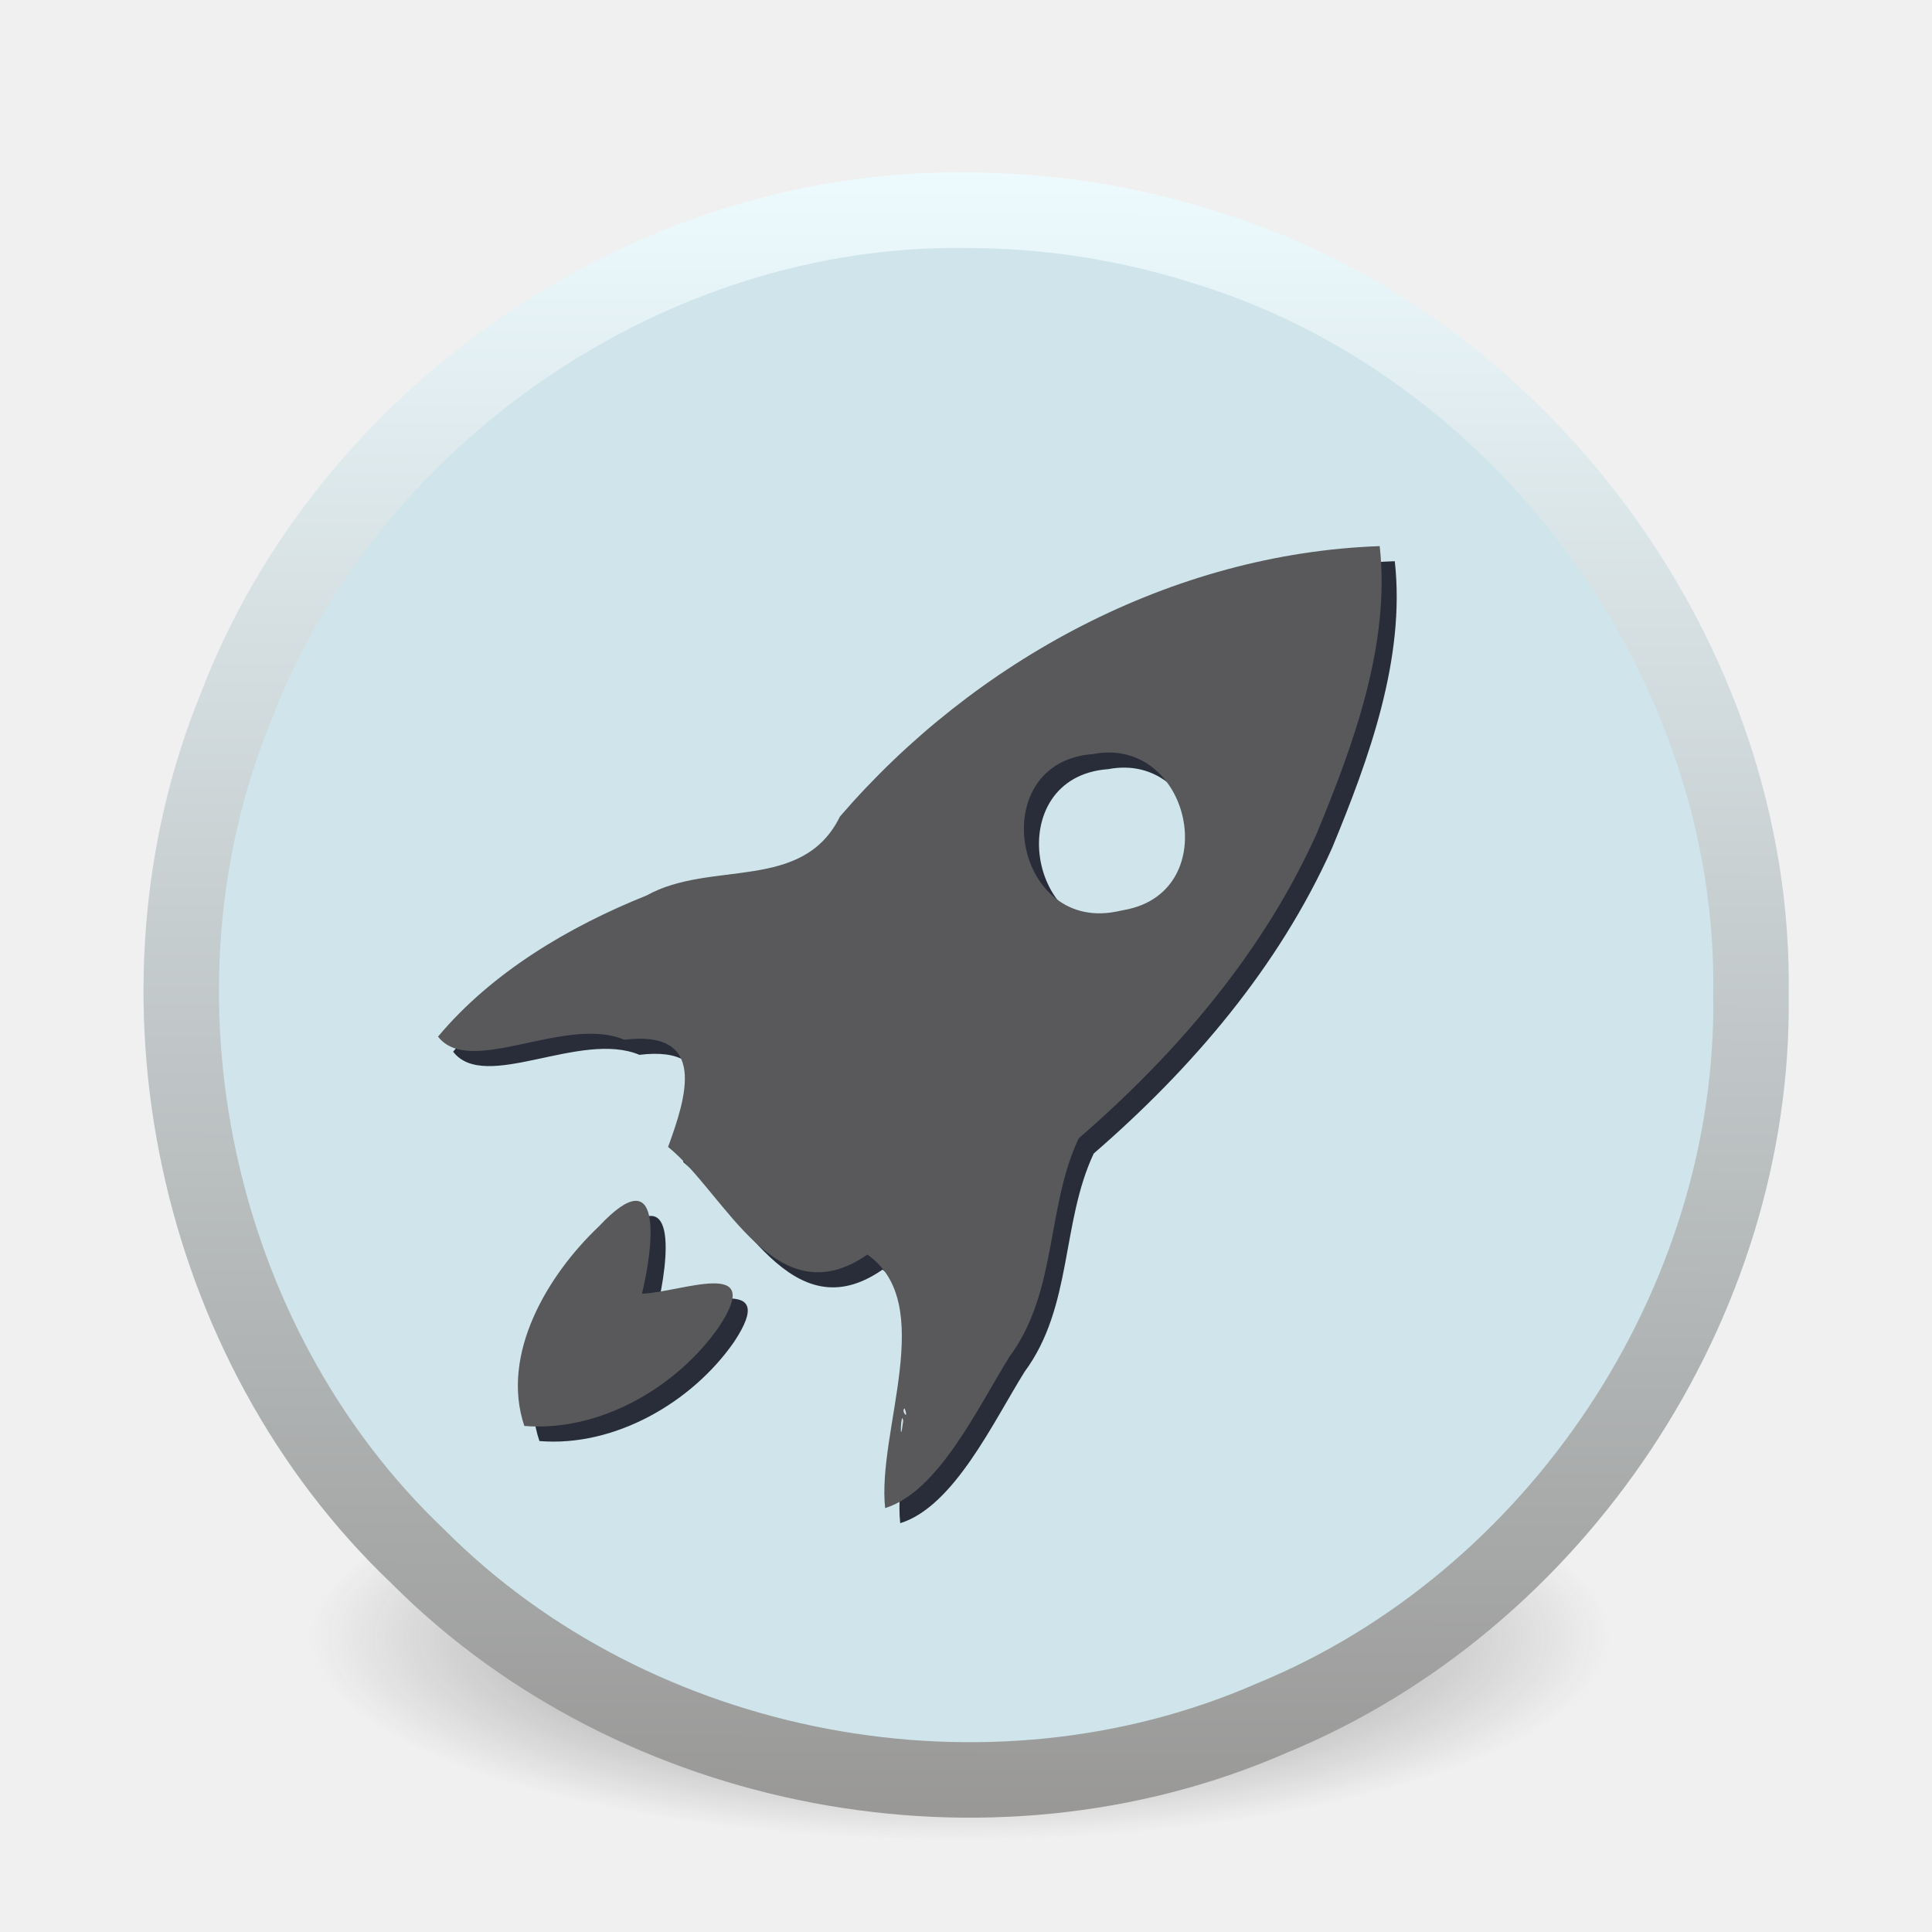
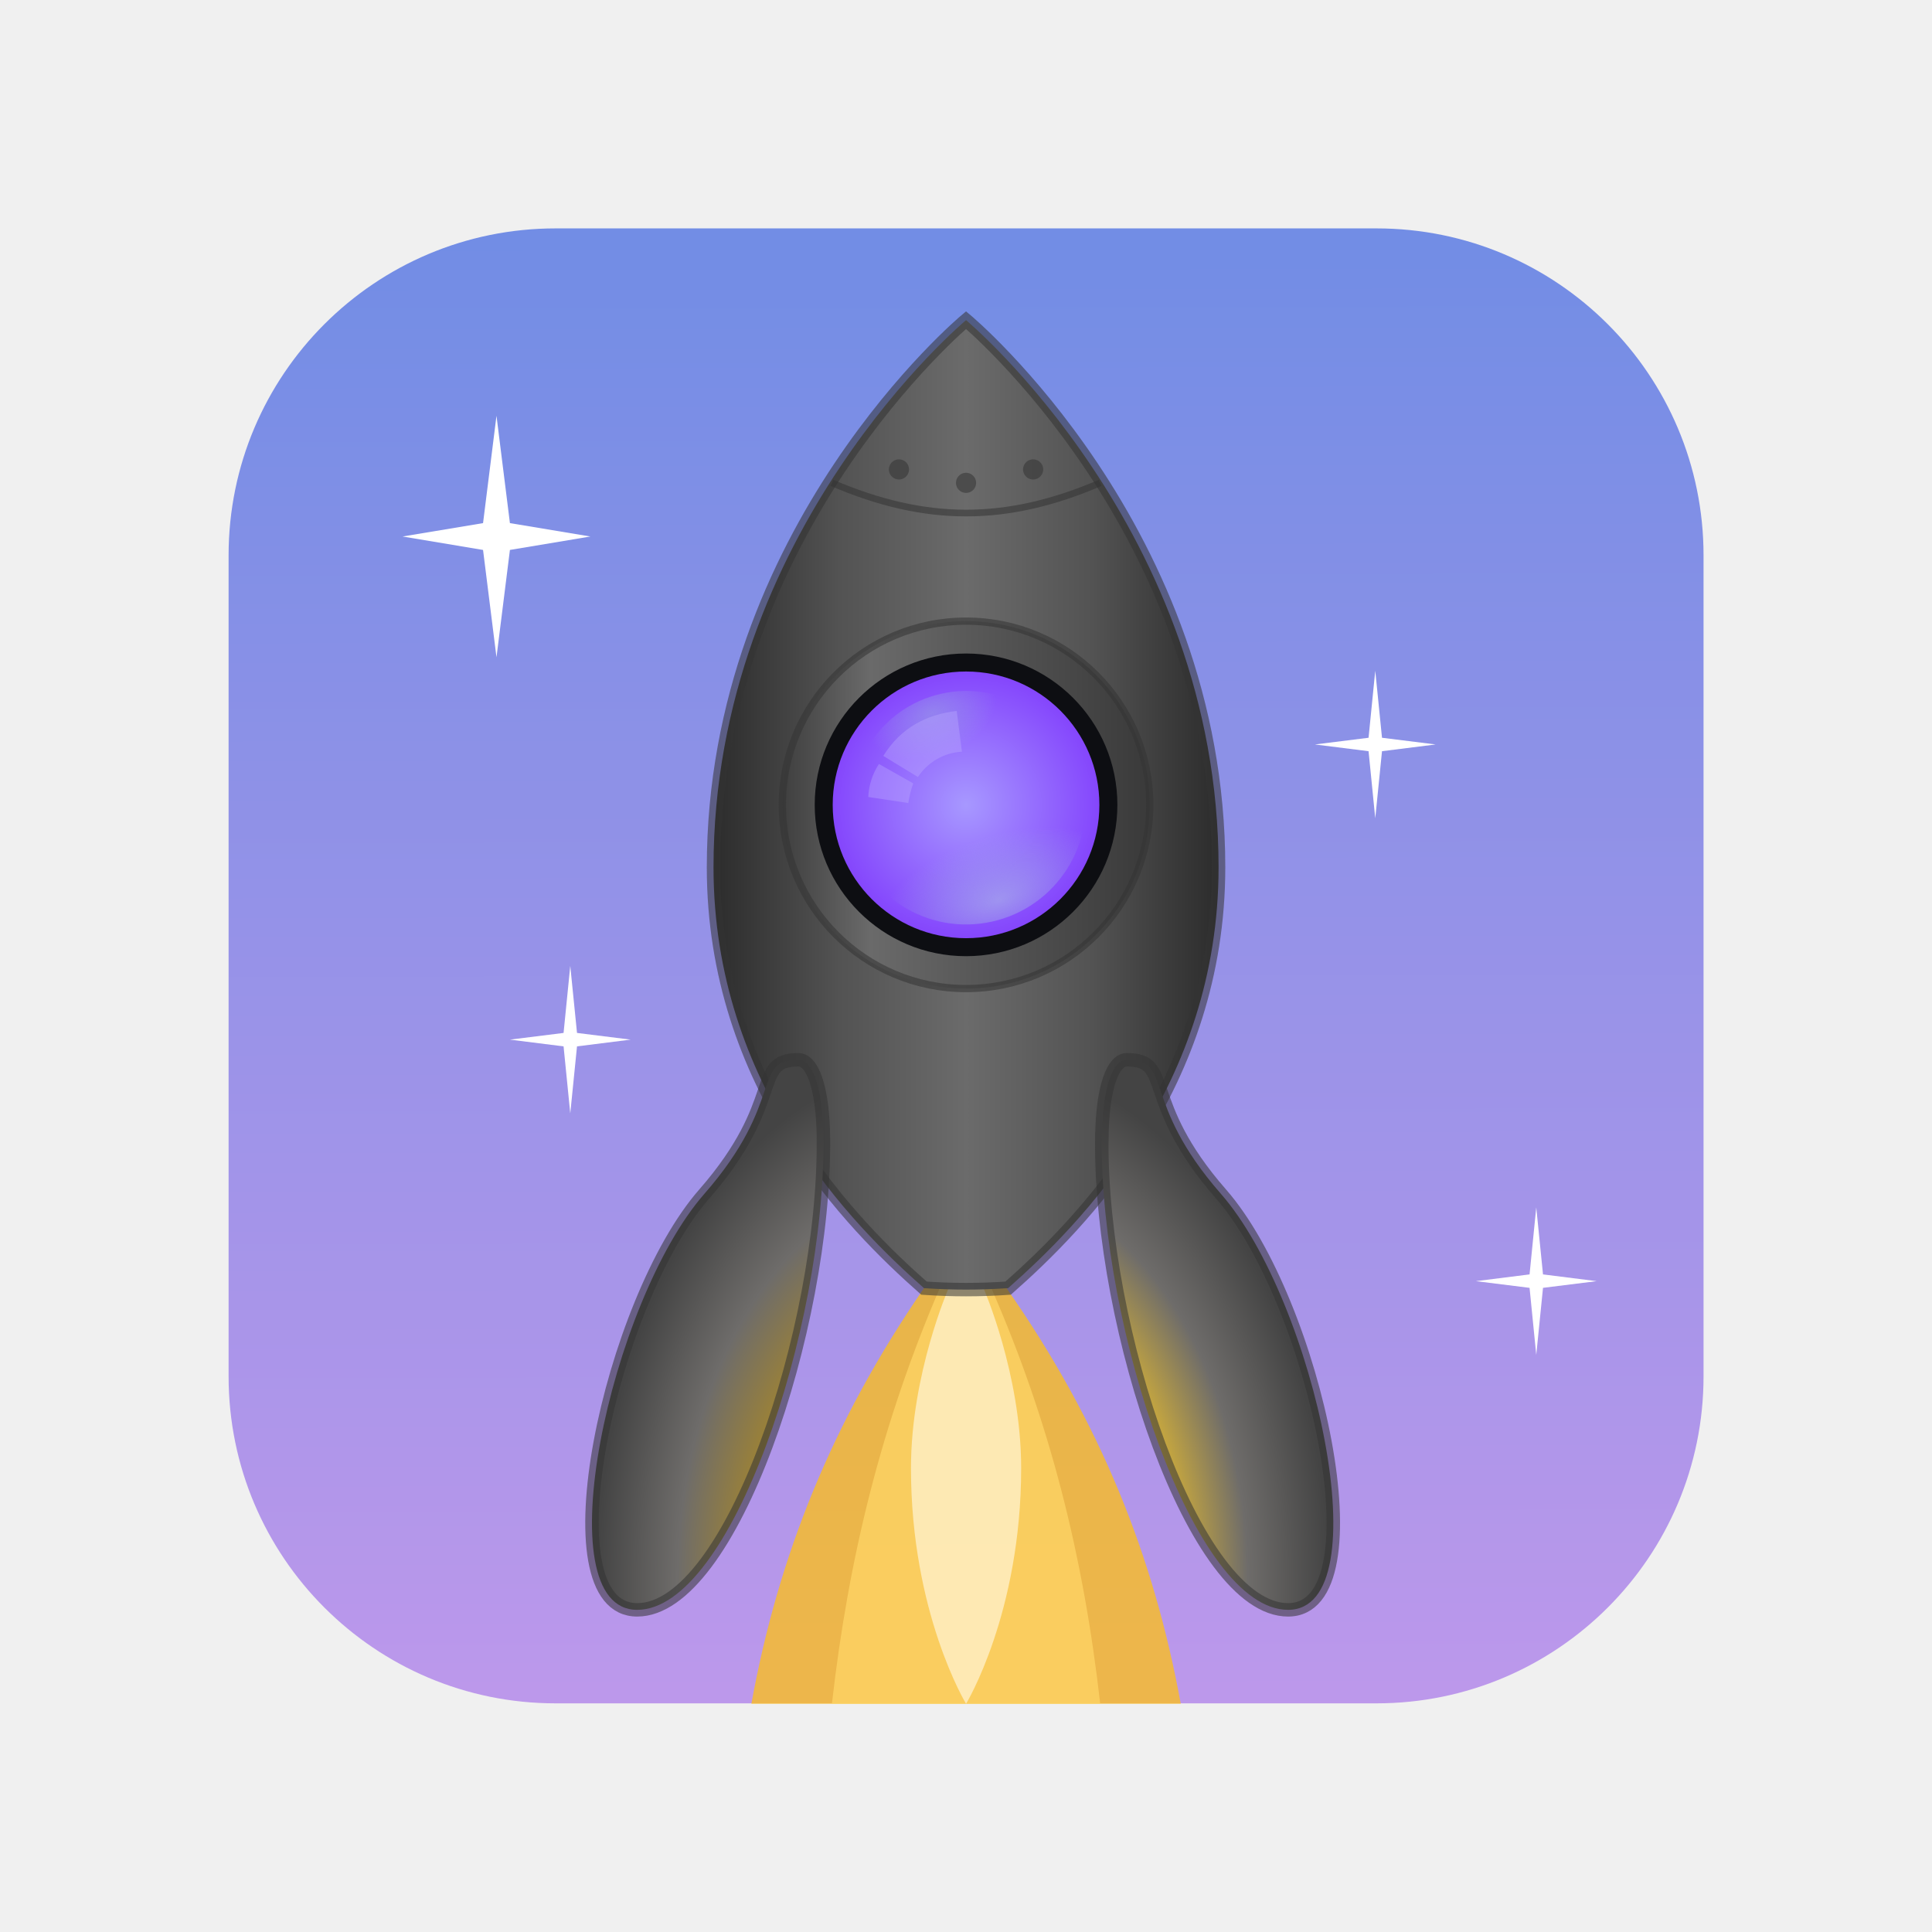
- <svg xmlns="http://www.w3.org/2000/svg" xmlns:xlink="http://www.w3.org/1999/xlink" version="1.1" width="48" height="48" id="svg5157">
-   <defs id="defs5159">
-     <radialGradient cx="23.896" cy="3.99" r="20.397" id="radialGradient1008" gradientUnits="userSpaceOnUse" gradientTransform="matrix(0,1.231648,-1.625754,0,18.48697,-28.72198)">
-       <stop id="stop1000" style="stop-color:#797877;stop-opacity:1" offset="0" />
-       <stop id="stop1006" style="stop-color:#cfe5eb;stop-opacity:1" offset="1" />
-     </radialGradient>
-     <linearGradient id="linearGradient994">
-       <stop id="stop990" offset="0" style="stop-color:#989796;stop-opacity:1" />
-       <stop id="stop992" offset="1" style="stop-color:#edfbff;stop-opacity:1" />
-     </linearGradient>
-     <linearGradient id="linearGradient3820-7-2-8-6">
-       <stop id="stop3822-2-6-5-0" style="stop-color:#3d3d3d;stop-opacity:1" offset="0" />
-       <stop id="stop3864-8-7-4-1" style="stop-color:#686868;stop-opacity:0.498" offset="0.5" />
-       <stop id="stop3824-1-2-6-7" style="stop-color:#686868;stop-opacity:0" offset="1" />
-     </linearGradient>
-     <linearGradient id="linearGradient4806">
-       <stop offset="0" style="stop-color:#ffffff;stop-opacity:1" id="stop4808" />
-       <stop offset="0.424" style="stop-color:#ffffff;stop-opacity:0.235" id="stop4810" />
-       <stop offset="0.821" style="stop-color:#ffffff;stop-opacity:0.157" id="stop4812" />
-       <stop offset="1" style="stop-color:#ffffff;stop-opacity:0.392" id="stop4814" />
-     </linearGradient>
-     <linearGradient xlink:href="#linearGradient4806" id="linearGradient3118" gradientUnits="userSpaceOnUse" gradientTransform="matrix(4.16388,0,0,4.16388,-236.0326,-50.03625)" x1="71.204" y1="15.369" x2="71.204" y2="40.496" />
-     <radialGradient xlink:href="#linearGradient3820-7-2-8-6" id="radialGradient3163" gradientUnits="userSpaceOnUse" gradientTransform="matrix(0.6869404,0,0,0.2146169,-4.02174,68.57333)" cx="99.157" cy="186.171" fx="99.157" fy="186.171" r="62.769" />
-     <radialGradient gradientTransform="matrix(0,1.231648,-1.625754,0,18.48697,-28.72198)" gradientUnits="userSpaceOnUse" id="radialGradient3093-0-3-6" r="20.397" cy="3.99" cx="23.896">
-       <stop offset="0" style="stop-color:#ffffff;stop-opacity:1" id="stop3244-9-33-7-0" />
-       <stop offset="0.262" style="stop-color:#dddddd;stop-opacity:1" id="stop3246-3-5-0-8" />
-       <stop offset="0.661" style="stop-color:#abacae;stop-opacity:1" id="stop3248-1-7-8-8" />
-       <stop offset="1" style="stop-color:#787877;stop-opacity:1" id="stop3250-9-3-0-5" />
-     </radialGradient>
-     <linearGradient id="linearGradient4164">
-       <stop offset="0" style="stop-color:#b6b6b6;stop-opacity:1" id="stop4166" />
-       <stop offset="0.331" style="stop-color:#a4a4a4;stop-opacity:1" id="stop4216" />
-       <stop offset="1" style="stop-color:#c5c5c5;stop-opacity:1" id="stop4168" />
-     </linearGradient>
-     <linearGradient id="linearGradient4220-7">
-       <stop offset="0" style="stop-color:#7a8498;stop-opacity:1" id="stop4222-7" />
-       <stop offset="1" style="stop-color:#34405c;stop-opacity:1" id="stop4224-0" />
-     </linearGradient>
-     <linearGradient id="linearGradient4316-5">
-       <stop offset="0" style="stop-color:#ffffff;stop-opacity:1" id="stop4318-1" />
-       <stop offset="0.338" style="stop-color:#ffffff;stop-opacity:0.235" id="stop4320-9" />
-       <stop offset="0.62" style="stop-color:#ffffff;stop-opacity:0.157" id="stop4322-42" />
-       <stop offset="1" style="stop-color:#ffffff;stop-opacity:0.392" id="stop4324-9" />
-     </linearGradient>
-     <linearGradient id="linearGradient4507-6">
-       <stop offset="0" style="stop-color:#2d3955;stop-opacity:1" id="stop4509-3" />
-       <stop offset="0.725" style="stop-color:#2b3853;stop-opacity:1" id="stop5959-4" />
-       <stop offset="0.75" style="stop-color:#192640;stop-opacity:1" id="stop5961-1" />
-       <stop offset="1" style="stop-color:#08142e;stop-opacity:1" id="stop4511-1" />
-     </linearGradient>
-     <linearGradient id="linearGradient6042-1">
-       <stop offset="0" style="stop-color:#07132d;stop-opacity:1" id="stop6044-9" />
-       <stop offset="1" style="stop-color:#425479;stop-opacity:1" id="stop6046-9" />
-     </linearGradient>
-     <linearGradient gradientTransform="matrix(0.2211072,0,0,0.2211073,6.693426,6.693263)" gradientUnits="userSpaceOnUse" id="linearGradient3087-408-5" y2="45.369" x2="7.078" y1="3.082" x1="7.078">
-       <stop offset="0" style="stop-color:#170418;stop-opacity:1" id="stop7201-5" />
-       <stop offset="1" style="stop-color:#50386b;stop-opacity:1" id="stop7203-2" />
-     </linearGradient>
-     <linearGradient id="linearGradient2867-449-88-871-390-598-476-591-434-148-57-177-691-4">
-       <stop offset="0" style="stop-color:#612f91;stop-opacity:1" id="stop7191-4" />
-       <stop offset="1" style="stop-color:#1a4aa2;stop-opacity:1" id="stop7197-2" />
-     </linearGradient>
-     <linearGradient id="linearGradient4278-3">
-       <stop offset="0" style="stop-color:#000000;stop-opacity:0" id="stop4280-6" />
-       <stop offset="0.5" style="stop-color:#000000;stop-opacity:0" id="stop4286-1" />
-       <stop offset="1" style="stop-color:#000000;stop-opacity:1" id="stop4282-24" />
-     </linearGradient>
-     <linearGradient id="linearGradient4316-4-0">
-       <stop offset="0" style="stop-color:#ffffff;stop-opacity:1" id="stop4318-4-5" />
-       <stop offset="0.338" style="stop-color:#ffffff;stop-opacity:0.235" id="stop4320-2-9" />
-       <stop offset="0.62" style="stop-color:#ffffff;stop-opacity:0.157" id="stop4322-4-1" />
-       <stop offset="1" style="stop-color:#ffffff;stop-opacity:0.392" id="stop4324-4-8" />
-     </linearGradient>
-     <linearGradient id="linearGradient6088-74">
-       <stop offset="0" style="stop-color:#ff54d2;stop-opacity:0" id="stop6090-5" />
-       <stop offset="0.324" style="stop-color:#f62b68;stop-opacity:1" id="stop6257-5" />
-       <stop offset="0.561" style="stop-color:#ff0105;stop-opacity:1" id="stop6255-6" />
-       <stop offset="1" style="stop-color:#ff54d2;stop-opacity:0.478" id="stop6092-0" />
-     </linearGradient>
-     <linearGradient id="linearGradient4316-4-6-6">
-       <stop offset="0" style="stop-color:#ffffff;stop-opacity:1" id="stop4318-4-4-6" />
-       <stop offset="0.338" style="stop-color:#ffffff;stop-opacity:0.235" id="stop4320-2-2-6" />
-       <stop offset="0.62" style="stop-color:#ffffff;stop-opacity:0.157" id="stop4322-4-5-5" />
-       <stop offset="1" style="stop-color:#ffffff;stop-opacity:0.392" id="stop4324-4-1-5" />
-     </linearGradient>
-     <linearGradient id="linearGradient3990-3-1">
-       <stop offset="0" style="stop-color:#ffffff;stop-opacity:1" id="stop3992-0-0" />
-       <stop offset="1" style="stop-color:#ffffff;stop-opacity:0" id="stop3994-2-1" />
-     </linearGradient>
-     <linearGradient id="linearGradient6191-9">
-       <stop offset="0" style="stop-color:#ffffff;stop-opacity:0" id="stop6193-8" />
-       <stop offset="0.405" style="stop-color:#ffffff;stop-opacity:0" id="stop6197-8" />
-       <stop offset="1" style="stop-color:#ffffff;stop-opacity:0.478" id="stop6195-9" />
-     </linearGradient>
-     <linearGradient id="linearGradient6191-7-9">
-       <stop offset="0" style="stop-color:#ffffff;stop-opacity:0" id="stop6193-7-3" />
-       <stop offset="0.405" style="stop-color:#ffffff;stop-opacity:0" id="stop6197-2-2" />
-       <stop offset="1" style="stop-color:#ffffff;stop-opacity:0.478" id="stop6195-2-1" />
-     </linearGradient>
-     <linearGradient id="linearGradient6191-8-3">
-       <stop offset="0" style="stop-color:#ffffff;stop-opacity:0" id="stop6193-75-7" />
-       <stop offset="0.405" style="stop-color:#ffffff;stop-opacity:0" id="stop6197-3-4" />
-       <stop offset="1" style="stop-color:#ffffff;stop-opacity:0.478" id="stop6195-7-2" />
-     </linearGradient>
-     <linearGradient id="linearGradient6088-6-1">
-       <stop offset="0" style="stop-color:#ff54d2;stop-opacity:0" id="stop6090-2-0" />
-       <stop offset="0.324" style="stop-color:#ff54d2;stop-opacity:0" id="stop6257-4-6" />
-       <stop offset="0.561" style="stop-color:#ff54d2;stop-opacity:0.252" id="stop6255-3-6" />
-       <stop offset="1" style="stop-color:#ff54d2;stop-opacity:0.478" id="stop6092-9-6" />
-     </linearGradient>
-     <linearGradient id="linearGradient6303-4">
-       <stop offset="0" style="stop-color:#ffffff;stop-opacity:1" id="stop6305-33" />
-       <stop offset="1" style="stop-color:#ffffff;stop-opacity:0" id="stop6307-9" />
-     </linearGradient>
-     <linearGradient id="linearGradient6303-3-2">
-       <stop offset="0" style="stop-color:#ffffff;stop-opacity:1" id="stop6305-3-0" />
-       <stop offset="1" style="stop-color:#ffffff;stop-opacity:0" id="stop6307-1-0" />
-     </linearGradient>
-     <linearGradient id="linearGradient6303-33-0">
-       <stop offset="0" style="stop-color:#ffffff;stop-opacity:1" id="stop6305-1-0" />
-       <stop offset="1" style="stop-color:#ffffff;stop-opacity:0" id="stop6307-5-0" />
-     </linearGradient>
-     <linearGradient id="linearGradient6413-0">
-       <stop offset="0" style="stop-color:#feffff;stop-opacity:1" id="stop6415-1" />
-       <stop offset="1" style="stop-color:#fe70ca;stop-opacity:1" id="stop6417-4" />
-     </linearGradient>
-     <linearGradient id="linearGradient6455-7">
-       <stop offset="0" style="stop-color:#fbac9b;stop-opacity:1" id="stop6457-5" />
-       <stop offset="1" style="stop-color:#fcfafc;stop-opacity:1" id="stop6459-8" />
-     </linearGradient>
-     <linearGradient xlink:href="#linearGradient6455-7" id="linearGradient4264" gradientUnits="userSpaceOnUse" gradientTransform="matrix(0.6704997,0,0,0.7014216,32.61915,33.48757)" x1="38.851" y1="41.608" x2="34.131" y2="37.81" />
-     <linearGradient xlink:href="#linearGradient6413-0" id="linearGradient4267" gradientUnits="userSpaceOnUse" gradientTransform="matrix(0.9587095,0,0,1.002923,20.38236,19.71626)" x1="38.851" y1="41.608" x2="34.131" y2="37.81" />
-     <radialGradient xlink:href="#linearGradient6303-33-0" id="radialGradient4270" gradientUnits="userSpaceOnUse" gradientTransform="matrix(0.9587095,0,0,1.002923,28.42503,24.58419)" cx="36.491" cy="39.709" fx="36.491" fy="39.709" r="3.159" />
-     <radialGradient xlink:href="#linearGradient6303-3-2" id="radialGradient4273" gradientUnits="userSpaceOnUse" gradientTransform="matrix(3.360827,-1.940375,1.104006,1.912195,-113.6476,47.86859)" cx="36.491" cy="39.709" fx="36.491" fy="39.709" r="3.159" />
-     <radialGradient xlink:href="#linearGradient6303-4" id="radialGradient4276" gradientUnits="userSpaceOnUse" gradientTransform="matrix(4.176534,-2.411323,1.37196,2.376304,-133.3167,71.58601)" cx="36.491" cy="39.709" fx="36.491" fy="39.709" r="3.159" />
-     <radialGradient xlink:href="#linearGradient6088-6-1" id="radialGradient4279" gradientUnits="userSpaceOnUse" gradientTransform="matrix(-2.670923,-2.670923,2.670923,-2.670923,67.08414,232.8429)" cx="32.373" cy="31.405" fx="32.373" fy="31.405" r="3.857" />
-     <radialGradient xlink:href="#linearGradient6191-8-3" id="radialGradient4282" gradientUnits="userSpaceOnUse" gradientTransform="matrix(2.286497,3.175066,-3.065167,2.207354,86.73945,-106.1338)" cx="32.373" cy="31.405" fx="32.373" fy="31.405" r="3.857" />
-     <radialGradient xlink:href="#linearGradient6191-7-9" id="radialGradient4285" gradientUnits="userSpaceOnUse" gradientTransform="matrix(0,3.912686,-3.777256,-2.2076244e-8,183.1374,-60.68714)" cx="32.373" cy="31.405" fx="32.373" fy="31.405" r="3.857" />
-     <radialGradient xlink:href="#linearGradient6191-9" id="radialGradient4288" gradientUnits="userSpaceOnUse" gradientTransform="matrix(3.779364,1.012678,-0.9776258,3.648549,-27.16302,-81.38534)" cx="32.373" cy="31.405" fx="32.373" fy="31.405" r="3.857" />
-     <linearGradient xlink:href="#linearGradient3990-3-1" id="linearGradient4291" gradientUnits="userSpaceOnUse" gradientTransform="matrix(0.2922833,0,0,0.2192125,44.94204,49.38755)" x1="68.313" y1="52.925" x2="68.313" y2="65.922" />
-     <linearGradient xlink:href="#linearGradient4316-4-6-6" id="linearGradient4294" gradientUnits="userSpaceOnUse" gradientTransform="matrix(0.8422459,0,0,0.8422459,-13.05882,38.56502)" x1="92.696" y1="16.555" x2="92.696" y2="48.984" />
-     <radialGradient xlink:href="#linearGradient6088-74" id="radialGradient4297" gradientUnits="userSpaceOnUse" gradientTransform="matrix(-3.777256,0,0,-3.777256,186.7971,184.6408)" cx="32.373" cy="31.405" fx="32.373" fy="31.405" r="3.857" />
-     <linearGradient xlink:href="#linearGradient4316-4-0" id="linearGradient4302" gradientUnits="userSpaceOnUse" gradientTransform="matrix(1.52852,0,0,-1.52852,-76.2549,115.7843)" x1="92.696" y1="16.555" x2="92.696" y2="48.984" />
-     <radialGradient xlink:href="#linearGradient4278-3" id="radialGradient4305" gradientUnits="userSpaceOnUse" gradientTransform="matrix(0.945105,-1.4092773e-7,1.3241225e-7,0.8879976,-26.22388,-19.05486)" cx="95.838" cy="95.388" fx="95.838" fy="95.388" r="9.498" />
-     <radialGradient xlink:href="#linearGradient2867-449-88-871-390-598-476-591-434-148-57-177-691-4" id="radialGradient4308" gradientUnits="userSpaceOnUse" gradientTransform="matrix(0,0.8796496,-1.161122,0,69.13288,36.91409)" cx="23.896" cy="3.99" r="20.397" />
-     <linearGradient xlink:href="#linearGradient3087-408-5" id="linearGradient4310" gradientUnits="userSpaceOnUse" gradientTransform="matrix(0.3685697,0,0,0.3685698,55.65433,57.15224)" x1="7.078" y1="3.082" x2="7.078" y2="45.369" />
-     <radialGradient xlink:href="#linearGradient6042-1" id="radialGradient4315" gradientUnits="userSpaceOnUse" gradientTransform="matrix(0,3.545735,-8.167775,0,237.9776,-66.43339)" cx="32" cy="21.239" fx="32" fy="21.239" r="10.498" />
-     <radialGradient xlink:href="#linearGradient4507-6" id="radialGradient4318" gradientUnits="userSpaceOnUse" gradientTransform="matrix(0,3.229061,-3.229061,0,117.6108,-253.8221)" cx="91.35" cy="16.448" fx="91.35" fy="16.448" r="15.639" />
-     <linearGradient xlink:href="#linearGradient4316-5" id="linearGradient4321" gradientUnits="userSpaceOnUse" gradientTransform="matrix(1.96524,0,0,1.96524,-116.4706,2.000041)" x1="92.696" y1="16.555" x2="92.696" y2="48.984" />
-     <linearGradient xlink:href="#linearGradient4220-7" id="linearGradient4325" gradientUnits="userSpaceOnUse" gradientTransform="matrix(2.027629,0,0,2.027629,-122.2157,-0.03889476)" x1="91.566" y1="16.543" x2="91.566" y2="48.631" />
-     <linearGradient xlink:href="#linearGradient4164" id="linearGradient4329" gradientUnits="userSpaceOnUse" gradientTransform="matrix(1.689267,0,0,1.689267,-22.18352,11.94165)" x1="51.2" y1="8.114" x2="51.2" y2="56.115" />
-     <radialGradient xlink:href="#radialGradient3093-0-3-6" id="radialGradient4332" gradientUnits="userSpaceOnUse" gradientTransform="matrix(0,7.326988,-9.671494,0,103.0902,-162.1666)" cx="23.896" cy="3.99" fx="23.896" fy="3.99" r="20.397" />
-     <linearGradient gradientUnits="userSpaceOnUse" y2="11.062" x2="64.59" y1="121.18" x1="64.403" id="linearGradient996" xlink:href="#linearGradient994" />
-     <linearGradient gradientUnits="userSpaceOnUse" y2="16.595" x2="64.504" y1="114.68" x1="64.659" id="linearGradient998" xlink:href="#radialGradient1008" />
-   </defs>
-   <g id="g969">
-     <g id="g145" transform="matrix(0.374992,0,0,0.374992,-0.1840305,-0.0249304)">
-       <path d="m 107.212,108.529 c -0.416,4.49 -5.314,6.588 -8.909,8.203 -14.185,5.263 -29.679,5.804 -44.633,4.872 -9.901,-0.99 -20.355,-2.203 -28.964,-7.59 -2.739,-1.588 -5.074,-5.35 -2.801,-8.27 4.161,-5.103 11.104,-6.607 17.177,-8.19 17.078,-3.47 34.975,-3.435 51.977,0.462 5.516,1.602 11.918,3.159 15.448,8.087 0.433,0.733 0.708,1.572 0.704,2.428 z" style="fill:url(#radialGradient3163);fill-opacity:1;stroke:none" id="path3818-0-5-0" />
-       <path d="M 64.5,13.998 C 43.615,13.701 23.544,27.454 16.11,46.942 8.382,65.888 13.347,89.097 28.184,103.196 42.638,117.698 65.974,122.1 84.729,113.908 103.839,106.073 117.052,86.002 116.496,65.327 116.522,44.453 102.529,24.569 82.964,17.379 77.084,15.137 70.792,13.993 64.5,13.998 Z" style="color:#000000;display:inline;overflow:visible;visibility:visible;fill:#cfe5eb;fill-opacity:1;fill-rule:nonzero;stroke:none;stroke-width:1;stroke-opacity:1;marker:none;enable-background:accumulate" id="path2555-7" />
-       <path d="M 64.5,13.998 C 43.615,13.701 23.544,27.454 16.11,46.942 8.382,65.888 13.347,89.097 28.184,103.196 42.638,117.698 65.974,122.1 84.729,113.908 103.621,106.154 116.779,86.447 116.5,65.998 116.859,43.822 101.259,22.7 80.034,16.364 75.016,14.79 69.758,13.996 64.5,13.998 Z" style="color:#000000;display:inline;overflow:visible;visibility:visible;opacity:1;fill:none;fill-opacity:0;fill-rule:nonzero;stroke:url(#linearGradient996);stroke-width:5;stroke-linecap:round;stroke-linejoin:round;stroke-miterlimit:4;stroke-dasharray:none;stroke-dashoffset:0;stroke-opacity:1;marker:none;enable-background:accumulate" id="path2555-7-1" />
-       <path d="M 115.5,65.998 C 115.803,87.317 101.167,107.763 80.857,114.319 61.745,121.011 38.988,114.93 25.936,99.374 11.519,83.282 9.441,57.833 20.883,39.553 31.234,21.949 52.826,12.092 72.899,15.686 c 21.224,3.231 39.049,21.283 42.014,42.545 0.393,2.569 0.588,5.168 0.588,7.767 z" style="color:#000000;display:inline;overflow:visible;visibility:visible;opacity:0.8;fill:none;stroke:none;stroke-width:1;stroke-linecap:round;stroke-linejoin:round;stroke-miterlimit:4;stroke-dasharray:none;stroke-dashoffset:0;stroke-opacity:1;marker:none;enable-background:accumulate" id="path3019" />
-       <path d="m 60.134,100.984 c -0.548,-5.124 3.503,-13.529 -1.176,-16.797 -6.074,4.213 -9.392,-4.046 -13.204,-7.132 1.21,-3.308 2.641,-7.773 -2.902,-7.102 -3.909,-1.642 -10.234,2.523 -12.34,-0.207 3.559,-4.25 8.653,-7.282 13.818,-9.351 4.26,-2.376 10.333,-0.185 12.811,-5.23 8.905,-10.34 21.996,-17.432 35.76,-17.916 0.717,6.429 -1.702,13.071 -4.155,19.001 -3.546,7.91 -9.295,14.613 -15.791,20.241 -2.163,4.599 -1.393,10.149 -4.582,14.463 -2.075,3.319 -4.676,8.924 -8.237,10.029 z m 1.199,-5.779 c -0.146,-0.895 -0.265,2.044 0,0 z m 0.092,-0.825 c -0.277,0.15 0.332,0.876 0,0 z M 76.05,61.342 c 6.57,-1.245 4.316,-11.545 -2.141,-10.316 -7.172,0.52 -5.339,11.716 1.46,10.453 z M 36.23,95.542 c -1.598,-4.751 1.538,-10.007 4.956,-13.239 4.244,-4.527 3.633,1.188 2.837,4.477 2.633,-0.096 8.2,-2.464 5.093,2.207 -2.798,4.016 -7.92,6.964 -12.885,6.555 z" style="fill:#282d39;fill-opacity:1;stroke-width:0.121" id="path1597-3" />
-       <path d="m 59.134,99.984 c -0.548,-5.124 3.503,-13.529 -1.176,-16.797 -6.074,4.213 -9.392,-4.046 -13.204,-7.132 1.21,-3.308 2.641,-7.773 -2.902,-7.102 -3.909,-1.642 -10.234,2.523 -12.34,-0.207 3.559,-4.25 8.653,-7.282 13.818,-9.351 4.26,-2.376 10.333,-0.185 12.811,-5.23 8.905,-10.34 21.996,-17.432 35.76,-17.916 0.717,6.429 -1.702,13.071 -4.155,19.001 -3.546,7.91 -9.295,14.613 -15.791,20.241 -2.163,4.599 -1.393,10.149 -4.582,14.463 -2.075,3.319 -4.676,8.924 -8.237,10.029 z m 1.199,-5.779 c -0.146,-0.895 -0.265,2.044 0,0 z m 0.092,-0.825 c -0.277,0.15 0.332,0.876 0,0 z M 75.05,60.342 c 6.57,-1.245 4.316,-11.545 -2.141,-10.316 -7.172,0.52 -5.339,11.716 1.46,10.453 z M 35.23,94.542 c -1.598,-4.751 1.538,-10.007 4.956,-13.239 4.244,-4.527 3.633,1.188 2.837,4.477 2.633,-0.096 8.2,-2.464 5.093,2.207 -2.798,4.016 -7.92,6.964 -12.885,6.555 z" style="fill:#59595c;fill-opacity:1;stroke-width:0.121" id="path1597" />
+ <svg xmlns="http://www.w3.org/2000/svg" xmlns:xlink="http://www.w3.org/1999/xlink" height="48" viewBox="0 0 12.7 12.7" width="48">
+   <linearGradient id="a">
+     <stop offset="0" stop-color="#9bb2de" stop-opacity=".444" />
+     <stop offset="1" stop-color="#9bbcde" stop-opacity="0" />
+   </linearGradient>
+   <radialGradient id="f" cx="16.933" cy="-3.175" gradientUnits="userSpaceOnUse" r="2.984" spreadMethod="pad">
+     <stop offset="0" stop-color="#a798ff" />
+     <stop offset="1" stop-color="#803bfc" />
+   </radialGradient>
+   <radialGradient id="g" cx="-2.089" cy="64.33" gradientTransform="matrix(-.32768 .0447 -.02943 -.2157 18.165 12.745)" gradientUnits="userSpaceOnUse" r="4.001" xlink:href="#a" />
+   <radialGradient id="b" cx="-2.2" cy="64.283" gradientTransform="matrix(-.63083 .06241 -.03115 -.31486 -13.416 1.239)" gradientUnits="userSpaceOnUse" r="4.001" xlink:href="#a">
+     <stop offset="0" stop-color="#afc8e5" stop-opacity=".522" />
+     <stop offset="1" stop-color="#9bbcde" stop-opacity="0" />
+   </radialGradient>
+   <linearGradient id="d" gradientUnits="userSpaceOnUse" x1="11.954" x2="21.913" y1="-3.175" y2="-3.175">
+     <stop offset="0" stop-color="#2c2c2c" />
+     <stop offset=".25" stop-color="#535353" />
+     <stop offset=".5" stop-color="#6b6b6b" />
+     <stop offset=".75" stop-color="#535353" />
+     <stop offset="1" stop-color="#2c2c2c" />
+   </linearGradient>
+   <radialGradient id="i" cx="17.198" cy="26.27" gradientTransform="matrix(3.01374 0 0 4.52062 -34.633 -106.584)" gradientUnits="userSpaceOnUse" r="2.283">
+     <stop offset="0" stop-color="#ffd767" />
+     <stop offset=".538" stop-color="#e0b832" />
+     <stop offset=".769" stop-color="#6e6c6a" />
+     <stop offset="1" stop-color="#444" />
+   </radialGradient>
+   <radialGradient id="j" cx="17.198" cy="26.27" gradientTransform="matrix(-3.01374 0 0 4.52062 68.364 -106.584)" gradientUnits="userSpaceOnUse" r="2.283">
+     <stop offset="0" stop-color="#ffc108" />
+     <stop offset=".538" stop-color="#a7872a" />
+     <stop offset=".769" stop-color="#6e6c6a" />
+     <stop offset="1" stop-color="#444" />
+   </radialGradient>
+   <linearGradient id="e" gradientUnits="userSpaceOnUse" x1="12.985" x2="20.882" y1="-3.175" y2="-3.175">
+     <stop offset="0" stop-color="#373737" />
+     <stop offset=".26" stop-color="#6a6a6a" />
+     <stop offset="1" stop-color="#373737" />
+   </linearGradient>
+   <radialGradient id="h" cx="-2.2" cy="64.283" gradientTransform="matrix(-.63083 .06241 -.03115 -.31486 -16.835 17.825)" gradientUnits="userSpaceOnUse" r="4.001" xlink:href="#b" />
+   <linearGradient id="c" gradientUnits="userSpaceOnUse" x1="17.173" x2="17.219" y1="-14.313" y2="14.699">
+     <stop offset="0" stop-color="#728de5" />
+     <stop offset="1" stop-color="#bd98eb" />
+   </linearGradient>
+   <g transform="matrix(.33333 0 0 .33333 .706 6.349)">
+     <rect fill="url(#c)" height="29.087" rx="6.449" width="29.087" x="2.39" y="-14.543" />
+     <path d="M16.104 6.355c-1.816 2.64-2.875 5.287-3.404 8.197h8.467c-.53-2.91-1.588-5.556-3.44-8.202z" fill="#ffc012" fill-opacity=".737" />
+     <path d="M16.415 6.355c-1.135 2.64-1.797 5.287-2.127 8.197h5.291c-.33-2.91-.992-5.556-2.15-8.202z" fill="#ffd768" fill-opacity=".717" />
+     <path d="M16.933 14.552s-1.086-1.787-1.086-4.647c0-1.858.745-3.555.745-3.555h.683s.745 1.697.745 3.555c0 2.86-1.086 4.647-1.086 4.647z" fill="#fff3d2" fill-opacity=".733" />
+     <path d="M16.933-12.734s-4.98 4.15-4.98 10.79c0 4.315 2.74 7.054 4.15 8.3a12.02 12.02 0 001.66 0c1.411-1.246 4.15-3.985 4.15-8.3 0-6.64-4.98-10.79-4.98-10.79z" fill="url(#d)" stroke="#333" stroke-opacity=".549" stroke-width=".265" />
+     <circle cx="16.933" cy="-3.175" fill="url(#e)" r="3.623" stroke="#343434" stroke-opacity=".549" stroke-width=".143" />
+     <circle cx="16.933" cy="-3.175" fill="url(#f)" r="2.807" stroke="#0d0e12" stroke-linecap="round" stroke-linejoin="round" stroke-width=".355" />
+     <circle cx="17.215" cy=".694" fill="url(#g)" r="2.245" transform="rotate(-12.929)" />
+     <circle cx="-17.219" cy="-.578" fill="url(#h)" r="2.359" transform="rotate(167.457)" />
+     <path d="M16.852-4.222l-.103-.805c-.585.072-1.091.315-1.448.887l.683.416a1.11 1.11 0 01.868-.499zm-1.058 1.011c.02-.125.05-.254.098-.387l-.677-.383a1.298 1.298 0 00-.21.651z" fill="#bcadff" fill-opacity=".367" />
+     <path d="M7.673-10.848l.265 2.117 1.587.264-1.587.265-.265 2.117-.265-2.117-1.587-.265 1.587-.264zM28.178 4.763l.133 1.322 1.058.133-1.058.132-.133 1.323-.132-1.323-1.058-.132 1.058-.133zM25.003-5.82l.133 1.322 1.058.132-1.058.133-.133 1.323-.132-1.323-1.058-.133 1.058-.132zM9.128 0l.133 1.323 1.058.132-1.058.133-.133 1.322-.132-1.322-1.058-.133 1.058-.132z" fill="#fff" />
+     <g stroke-opacity=".549">
+       <path d="M19.61 3.422c-.03 3.722 1.821 9.278 3.674 9.278 1.852 0 .529-6.085-1.323-8.202-1.607-1.836-.929-2.646-1.857-2.646-.265 0-.484.511-.493 1.57z" fill="url(#i)" stroke="#333" stroke-width=".265" />
+       <path d="M14.12 3.422c.032 3.722-1.82 9.278-3.672 9.278s-.529-6.085 1.323-8.202c1.606-1.836.928-2.646 1.857-2.646.264 0 .484.511.493 1.57z" fill="url(#j)" stroke="#333" stroke-width=".265" />
+       <path d="M14.288-9.525c1.852.794 3.44.794 5.291 0" fill="none" stroke="#343434" stroke-width=".132" />
+       <path d="M16.933-9.525h0M18.256-9.79h0M15.61-9.79h0" fill="none" stroke="#343434" stroke-linecap="round" stroke-width=".397" />
    </g>
  </g>
</svg>
